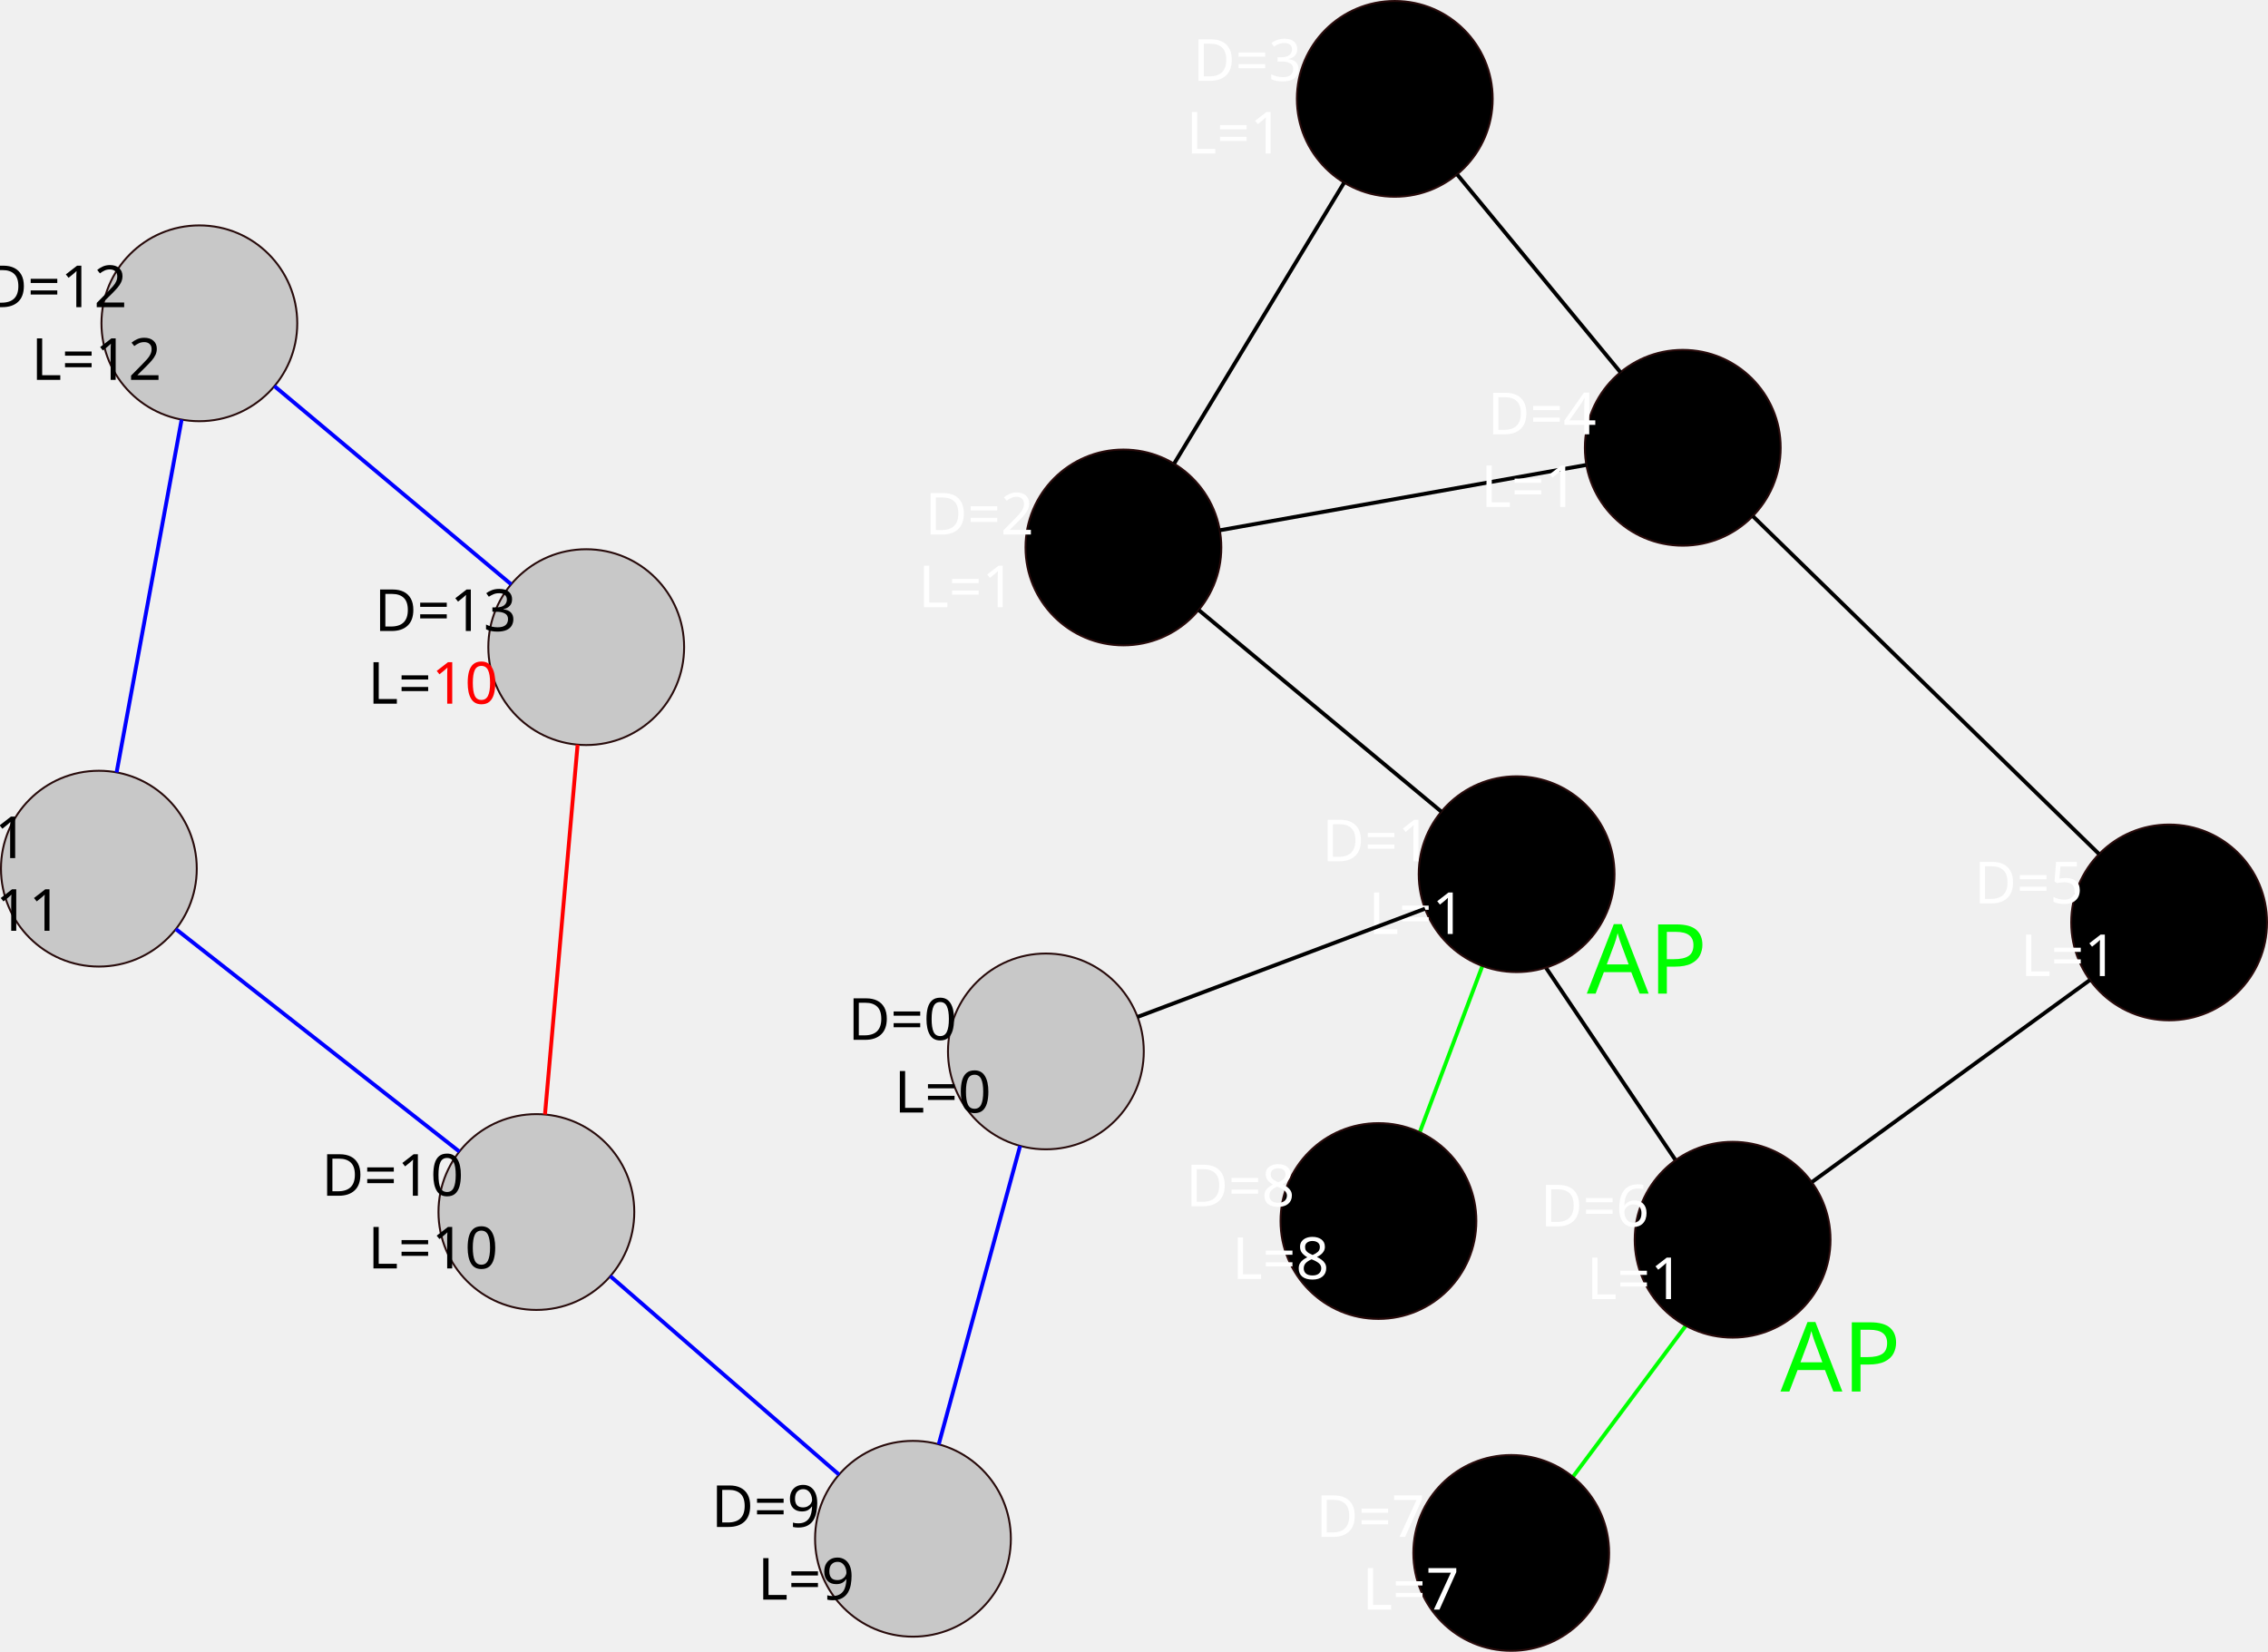
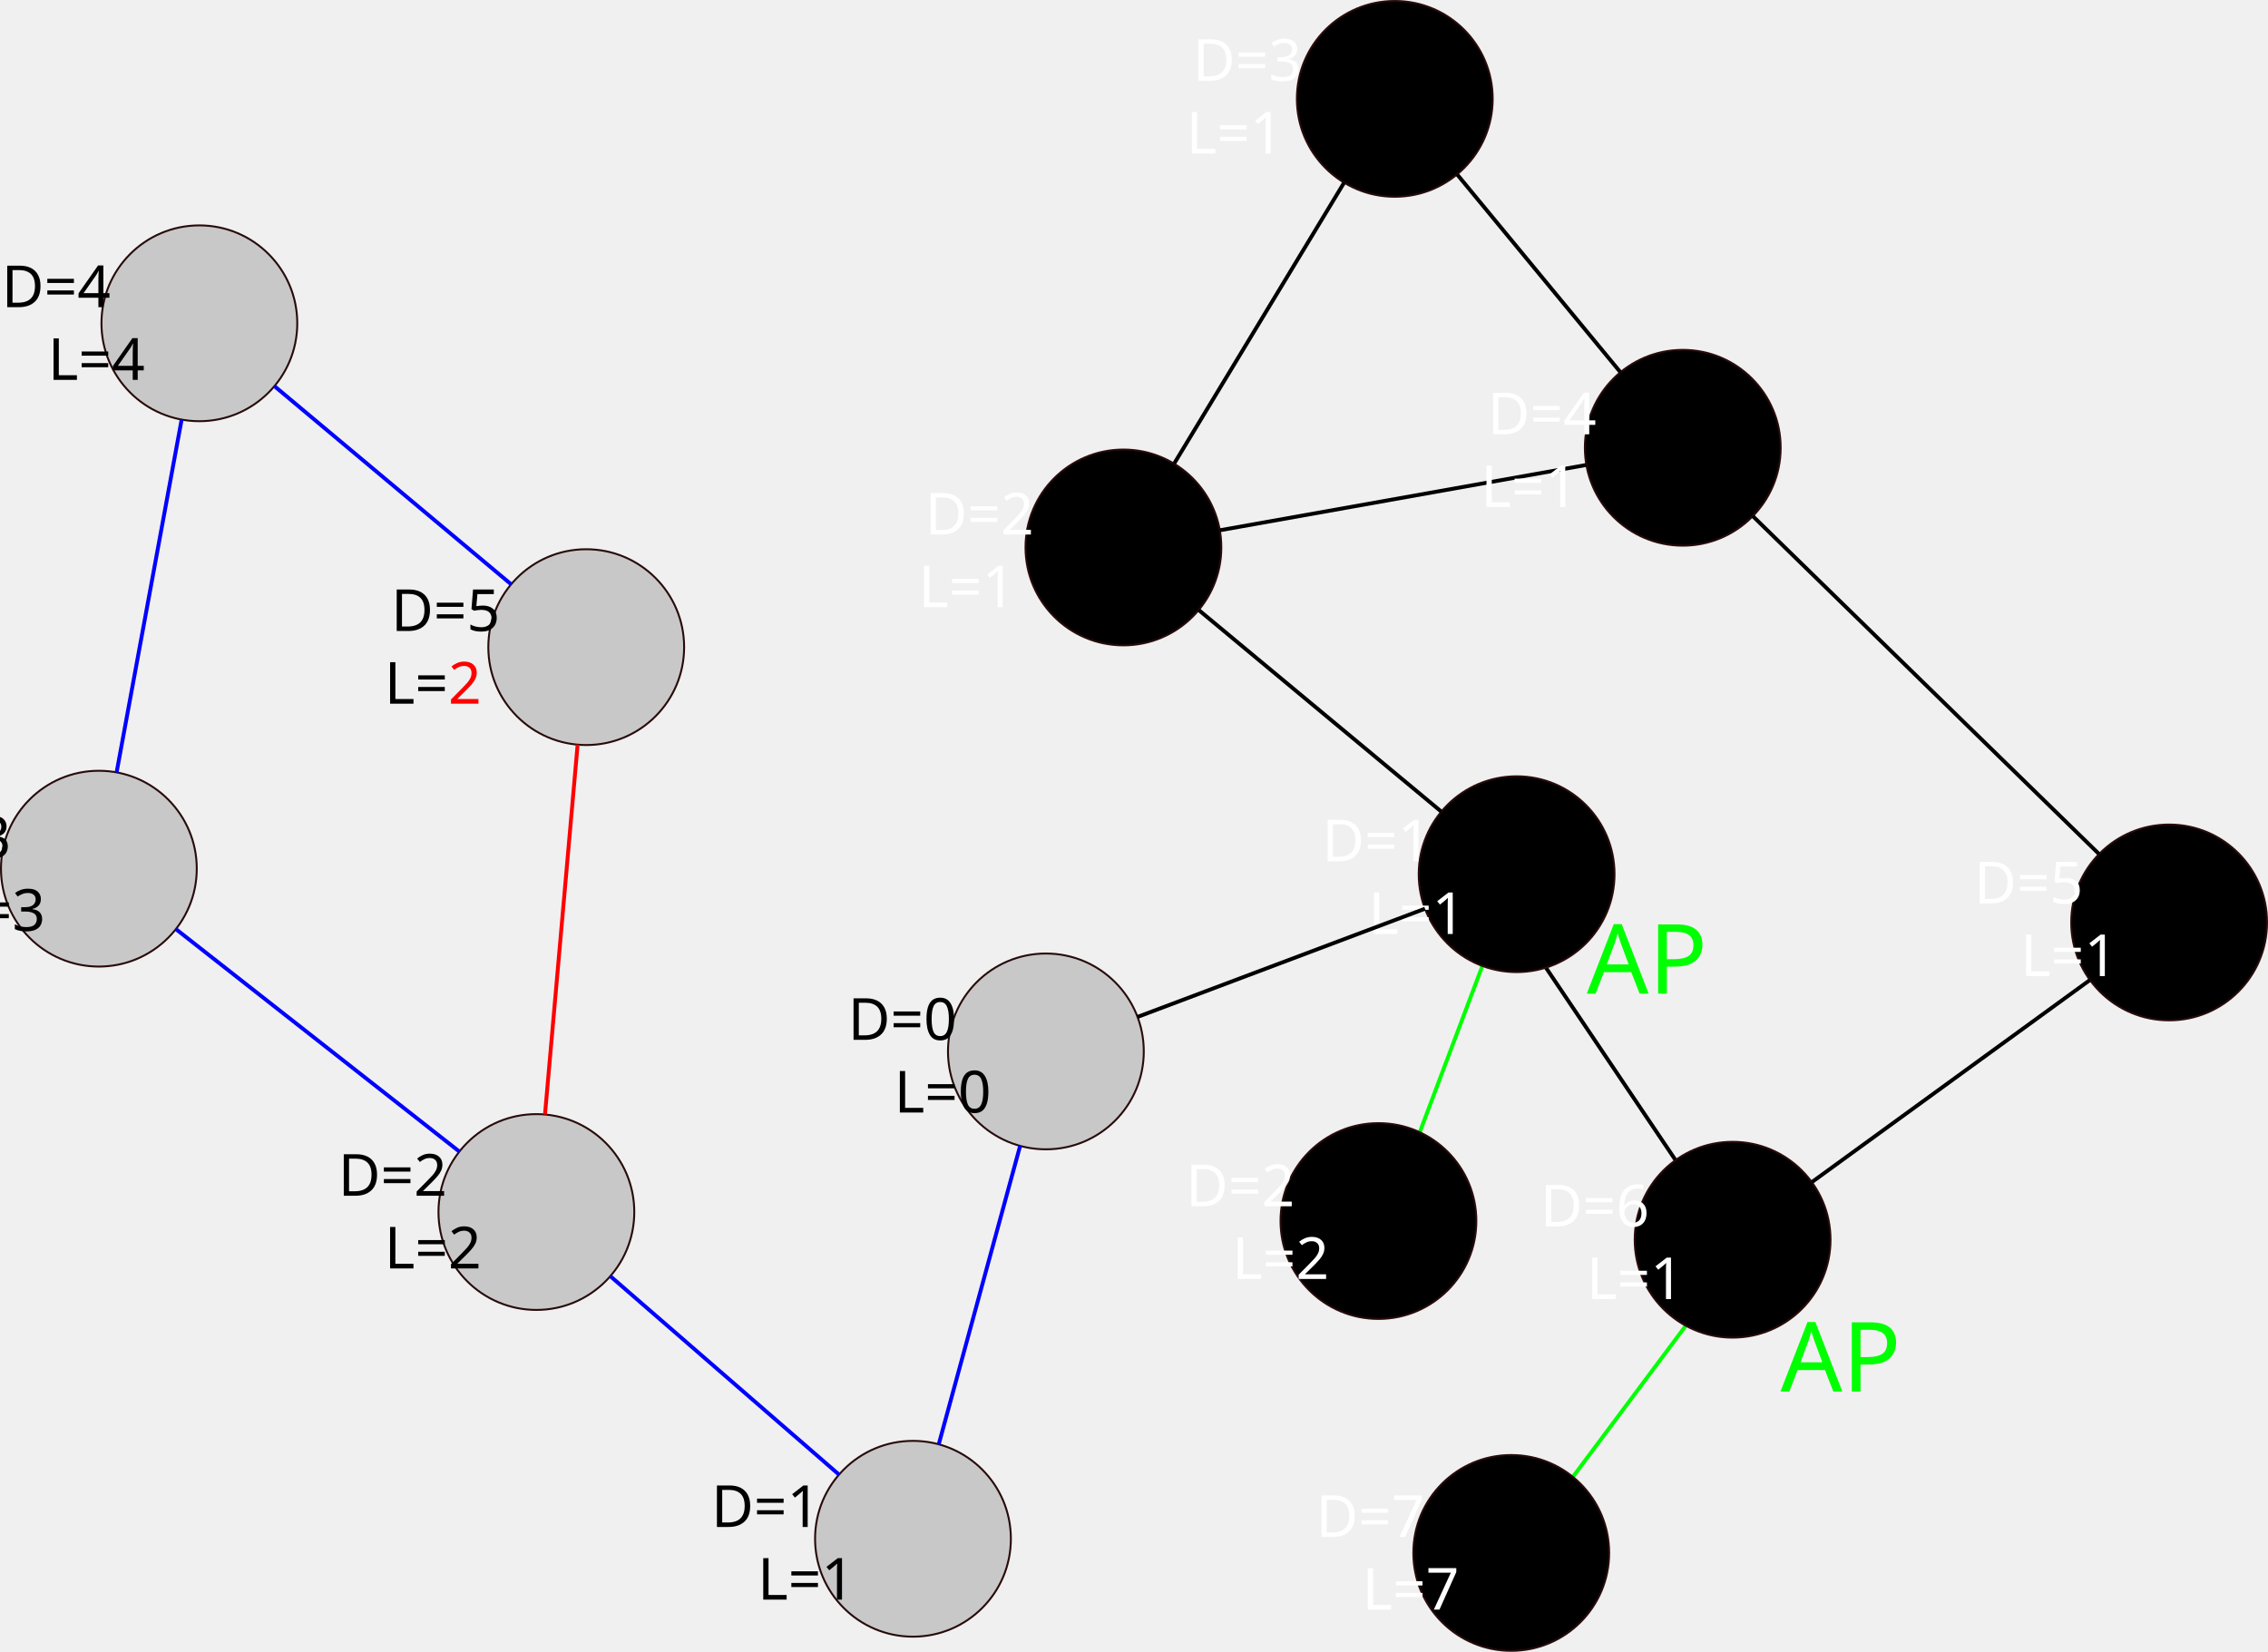
<svg xmlns="http://www.w3.org/2000/svg" width="585.037" height="426.087" id="svg2" version="1.0">
  <defs id="defs4">
    </defs>
  <g id="layer1" transform="translate(-68.7819,-91.14408)">
    <path style="fill:none;fill-opacity:0.75;fill-rule:evenodd;stroke:#00ff00;stroke-width:1px;stroke-linecap:butt;stroke-linejoin:miter;stroke-opacity:1" d="M 356.786,317.159 L 391.071,226.087" id="path2473" transform="translate(68.7819,91.14408)" />
    <path style="fill:none;fill-opacity:0.75;fill-rule:evenodd;stroke:#000000;stroke-width:1px;stroke-linecap:butt;stroke-linejoin:miter;stroke-opacity:1" d="M 451.538,316.971 L 518.208,415.966" id="path2425" />
    <path style="fill:none;fill-opacity:0.75;fill-rule:evenodd;stroke:#00ff00;stroke-width:1px;stroke-linecap:butt;stroke-linejoin:miter;stroke-opacity:1" d="M 457.599,494.758 L 517.198,414.956" id="path2433" />
    <path style="opacity:1;fill:#c8c8c8;fill-opacity:1;stroke:#280b0b;stroke-width:0.5;stroke-miterlimit:4;stroke-dasharray:none;stroke-opacity:1" id="path2383" d="m 145.462,174.54 a 25.254,25.254 0 0 1 -25.254,25.254 25.254,25.254 0 0 1 -25.254,-25.254 25.254,25.254 0 0 1 25.254,-25.254 25.254,25.254 0 0 1 25.254,25.254 z" />
    <path style="opacity:1;fill:#c8c8c8;fill-opacity:1;stroke:#280b0b;stroke-width:0.5;stroke-miterlimit:4;stroke-dasharray:none;stroke-opacity:1" id="path2385" d="m 145.462,174.54 a 25.254,25.254 0 0 1 -25.254,25.254 25.254,25.254 0 0 1 -25.254,-25.254 25.254,25.254 0 0 1 25.254,-25.254 25.254,25.254 0 0 1 25.254,25.254 z" transform="translate(-25.92244,140.6797)" />
    <path style="opacity:1;fill:#c8c8c8;fill-opacity:1;stroke:#280b0b;stroke-width:0.5;stroke-miterlimit:4;stroke-dasharray:none;stroke-opacity:1" id="path2389" d="m 145.462,174.54 a 25.254,25.254 0 0 1 -25.254,25.254 25.254,25.254 0 0 1 -25.254,-25.254 25.254,25.254 0 0 1 25.254,-25.254 25.254,25.254 0 0 1 25.254,25.254 z" transform="translate(99.79185,83.53684)" />
    <path style="opacity:1;fill:#c8c8c8;fill-opacity:1;stroke:#280b0b;stroke-width:0.5;stroke-miterlimit:4;stroke-dasharray:none;stroke-opacity:1" id="path2391" d="m 145.462,174.54 a 25.254,25.254 0 0 1 -25.254,25.254 25.254,25.254 0 0 1 -25.254,-25.254 25.254,25.254 0 0 1 25.254,-25.254 25.254,25.254 0 0 1 25.254,25.254 z" transform="translate(86.93471,229.2511)" />
    <path style="opacity:1;fill:#c8c8c8;fill-opacity:1;stroke:#280b0b;stroke-width:0.5;stroke-miterlimit:4;stroke-dasharray:none;stroke-opacity:1" id="path2393" d="m 145.462,174.54 a 25.254,25.254 0 0 1 -25.254,25.254 25.254,25.254 0 0 1 -25.254,-25.254 25.254,25.254 0 0 1 25.254,-25.254 25.254,25.254 0 0 1 25.254,25.254 z" transform="translate(184.0776,313.5368)" />
    <path style="opacity:1;fill:#c8c8c8;fill-opacity:1;stroke:#280b0b;stroke-width:0.5;stroke-miterlimit:4;stroke-dasharray:none;stroke-opacity:1" id="path2395" d="m 145.462,174.54 a 25.254,25.254 0 0 1 -25.254,25.254 25.254,25.254 0 0 1 -25.254,-25.254 25.254,25.254 0 0 1 25.254,-25.254 25.254,25.254 0 0 1 25.254,25.254 z" transform="translate(218.3633,187.8226)" />
    <path style="opacity:1;fill:#000000;fill-opacity:1;stroke:#280b0b;stroke-width:0.5;stroke-miterlimit:4;stroke-dasharray:none;stroke-opacity:1" id="path2397" d="m 145.462,174.54 a 25.254,25.254 0 0 1 -25.254,25.254 25.254,25.254 0 0 1 -25.254,-25.254 25.254,25.254 0 0 1 25.254,-25.254 25.254,25.254 0 0 1 25.254,25.254 z" transform="translate(238.3633,57.82255)" />
    <path style="opacity:1;fill:#000000;fill-opacity:1;stroke:#280b0b;stroke-width:0.5;stroke-miterlimit:4;stroke-dasharray:none;stroke-opacity:1" id="path2399" d="m 145.462,174.54 a 25.254,25.254 0 0 1 -25.254,25.254 25.254,25.254 0 0 1 -25.254,-25.254 25.254,25.254 0 0 1 25.254,-25.254 25.254,25.254 0 0 1 25.254,25.254 z" transform="translate(308.3633,-57.89173)" />
    <path style="opacity:1;fill:#000000;fill-opacity:1;stroke:#280b0b;stroke-width:0.5;stroke-miterlimit:4;stroke-dasharray:none;stroke-opacity:1" id="path2401" d="m 145.462,174.54 a 25.254,25.254 0 0 1 -25.254,25.254 25.254,25.254 0 0 1 -25.254,-25.254 25.254,25.254 0 0 1 25.254,-25.254 25.254,25.254 0 0 1 25.254,25.254 z" transform="translate(382.649,32.10827)" />
    <path style="opacity:1;fill:#000000;fill-opacity:1;stroke:#280b0b;stroke-width:0.5;stroke-miterlimit:4;stroke-dasharray:none;stroke-opacity:1" id="path2403" d="m 145.462,174.54 a 25.254,25.254 0 0 1 -25.254,25.254 25.254,25.254 0 0 1 -25.254,-25.254 25.254,25.254 0 0 1 25.254,-25.254 25.254,25.254 0 0 1 25.254,25.254 z" transform="translate(339.7919,142.1083)" />
    <path style="opacity:1;fill:#000000;fill-opacity:1;stroke:#280b0b;stroke-width:0.5;stroke-miterlimit:4;stroke-dasharray:none;stroke-opacity:1" id="path2405" d="m 145.462,174.54 a 25.254,25.254 0 0 1 -25.254,25.254 25.254,25.254 0 0 1 -25.254,-25.254 25.254,25.254 0 0 1 25.254,-25.254 25.254,25.254 0 0 1 25.254,25.254 z" transform="translate(395.5061,236.394)" />
    <path style="opacity:1;fill:#000000;fill-opacity:1;stroke:#280b0b;stroke-width:0.5;stroke-miterlimit:4;stroke-dasharray:none;stroke-opacity:1" id="path2429" d="m 145.462,174.54 a 25.254,25.254 0 0 1 -25.254,25.254 25.254,25.254 0 0 1 -25.254,-25.254 25.254,25.254 0 0 1 25.254,-25.254 25.254,25.254 0 0 1 25.254,25.254 z" transform="translate(508.1067,154.5533)" />
    <path style="opacity:1;fill:#000000;fill-opacity:1;stroke:#280b0b;stroke-width:0.5;stroke-miterlimit:4;stroke-dasharray:none;stroke-opacity:1" id="path2431" d="m 145.462,174.54 a 25.254,25.254 0 0 1 -25.254,25.254 25.254,25.254 0 0 1 -25.254,-25.254 25.254,25.254 0 0 1 25.254,-25.254 25.254,25.254 0 0 1 25.254,25.254 z" transform="translate(338.4011,317.1879)" />
    <path style="opacity:1;fill:#000000;fill-opacity:1;stroke:#280b0b;stroke-width:0.5;stroke-miterlimit:4;stroke-dasharray:none;stroke-opacity:1" id="path2469" d="m 145.462,174.54 a 25.254,25.254 0 0 1 -25.254,25.254 25.254,25.254 0 0 1 -25.254,-25.254 25.254,25.254 0 0 1 25.254,-25.254 25.254,25.254 0 0 1 25.254,25.254 z" transform="translate(304.1474,231.5749)" />
    <text xml:space="preserve" style="font-style:normal;font-weight:normal;font-size:40px;line-height:125%;font-family:sans-serif;letter-spacing:0px;word-spacing:0px;fill:#000000;fill-opacity:1;stroke:none;stroke-width:1px;stroke-linecap:butt;stroke-linejoin:miter;stroke-opacity:1" x="337.959" y="359.374" id="text4158">
      <tspan id="tspan4160" x="337.959" y="359.374" style="font-size:15px;text-align:center;text-anchor:middle">D=0</tspan>
      <tspan x="337.959" y="378.124" id="tspan4162" style="font-size:15px;text-align:center;text-anchor:middle">L=0</tspan>
    </text>
    <text xml:space="preserve" style="font-style:normal;font-weight:normal;font-size:40px;line-height:125%;font-family:sans-serif;letter-spacing:0px;word-spacing:0px;fill:#ffffff;fill-opacity:1;stroke:none;stroke-width:1px;stroke-linecap:butt;stroke-linejoin:miter;stroke-opacity:1;" x="460.262" y="313.317" id="text4158-7">
      <tspan id="tspan4160-0" x="460.262" y="313.317" style="font-size:15px;text-align:center;text-anchor:middle;fill:#ffffff;fill-opacity:1;">D=1</tspan>
      <tspan x="460.262" y="332.067" id="tspan4162-3" style="font-size:15px;text-align:center;text-anchor:middle;fill:#ffffff;fill-opacity:1;">L=1</tspan>
    </text>
    <path style="fill:none;fill-rule:evenodd;stroke:#000000;stroke-width:1px;stroke-linecap:butt;stroke-linejoin:miter;stroke-opacity:1" d="m 362.205,353.465 74.161,-27.919" id="path4185" />
    <path style="fill:none;fill-rule:evenodd;stroke:#000000;stroke-width:1px;stroke-linecap:butt;stroke-linejoin:miter;stroke-opacity:1" d="M 440.577,300.508 377.994,248.502" id="path4187" />
    <path style="fill:none;fill-rule:evenodd;stroke:#000000;stroke-width:1px;stroke-linecap:butt;stroke-linejoin:miter;stroke-opacity:1" d="m 383.433,227.931 94.562,-16.853" id="path4189" />
    <path style="fill:none;fill-rule:evenodd;stroke:#000000;stroke-width:1px;stroke-linecap:butt;stroke-linejoin:miter;stroke-opacity:1" d="m 371.643,210.755 43.858,-72.5" id="path4191" />
    <path style="fill:none;fill-rule:evenodd;stroke:#000000;stroke-width:1px;stroke-linecap:butt;stroke-linejoin:miter;stroke-opacity:1" d="m 444.647,136.124 42.135,51.048" id="path4193" />
    <path style="fill:none;fill-rule:evenodd;stroke:#000000;stroke-width:1px;stroke-linecap:butt;stroke-linejoin:miter;stroke-opacity:1" d="m 520.93,224.287 89.312,87.167" id="path4195" />
    <path style="fill:none;fill-rule:evenodd;stroke:#000000;stroke-width:1px;stroke-linecap:butt;stroke-linejoin:miter;stroke-opacity:1" d="m 536.142,396.086 71.745,-52.146" id="path4197" />
    <path style="fill:none;fill-rule:evenodd;stroke:#0000ff;stroke-width:1px;stroke-linecap:butt;stroke-linejoin:miter;stroke-opacity:1" d="m 331.927,386.726 -20.996,76.987" id="path4199" />
    <path style="fill:none;fill-rule:evenodd;stroke:#0000ff;stroke-width:1px;stroke-linecap:butt;stroke-linejoin:miter;stroke-opacity:1" d="m 226.217,420.341 58.994,51.186" id="path4201" />
    <path style="fill:none;fill-rule:evenodd;stroke:#0000ff;stroke-width:1px;stroke-linecap:butt;stroke-linejoin:miter;stroke-opacity:1" d="m 114.152,330.81 73.125,57.389" id="path4203" />
    <path style="fill:none;fill-rule:evenodd;stroke:#0000ff;stroke-width:1px;stroke-linecap:butt;stroke-linejoin:miter;stroke-opacity:1" d="M 115.632,199.375 98.862,290.384" id="path4205" />
    <path style="fill:none;fill-rule:evenodd;stroke:#0000ff;stroke-width:1px;stroke-linecap:butt;stroke-linejoin:miter;stroke-opacity:1" d="m 139.572,190.75 61.063,51.117" id="path4207" />
    <path style="fill:none;fill-rule:evenodd;stroke:#ff0000;stroke-width:1px;stroke-linecap:butt;stroke-linejoin:miter;stroke-opacity:1" d="m 217.78,283.232 -8.418,95.403" id="path4209" />
    <text xml:space="preserve" style="font-style:normal;font-weight:normal;font-size:40px;line-height:125%;font-family:sans-serif;letter-spacing:0px;word-spacing:0px;fill:#ffffff;fill-opacity:1;stroke:none;stroke-width:1px;stroke-linecap:butt;stroke-linejoin:miter;stroke-opacity:1;" x="357.833" y="229.031" id="text4158-1">
      <tspan id="tspan4160-08" x="357.833" y="229.031" style="font-size:15px;text-align:center;text-anchor:middle;fill:#ffffff;fill-opacity:1;">D=2</tspan>
      <tspan x="357.833" y="247.781" id="tspan4162-2" style="font-size:15px;text-align:center;text-anchor:middle;fill:#ffffff;fill-opacity:1;">L=<tspan style="fill:#ffffff;fill-opacity:1;" id="tspan4399">1</tspan>
      </tspan>
    </text>
    <text xml:space="preserve" style="font-style:normal;font-weight:normal;font-size:40px;line-height:125%;font-family:sans-serif;letter-spacing:0px;word-spacing:0px;fill:#ffffff;fill-opacity:1;stroke:none;stroke-width:1px;stroke-linecap:butt;stroke-linejoin:miter;stroke-opacity:1;" x="426.943" y="111.994" id="text4158-1-9">
      <tspan id="tspan4160-08-7" x="426.943" y="111.994" style="font-size:15px;text-align:center;text-anchor:middle;fill:#ffffff;fill-opacity:1;">D=3</tspan>
      <tspan x="426.943" y="130.744" id="tspan4162-2-0" style="font-size:15px;text-align:center;text-anchor:middle;fill:#ffffff;fill-opacity:1;">L=<tspan style="fill:#ffffff;fill-opacity:1;" id="tspan4397">1</tspan>
      </tspan>
    </text>
    <text xml:space="preserve" style="font-style:normal;font-weight:normal;font-size:40px;line-height:125%;font-family:sans-serif;letter-spacing:0px;word-spacing:0px;fill:#ffffff;fill-opacity:1;stroke:none;stroke-width:1px;stroke-linecap:butt;stroke-linejoin:miter;stroke-opacity:1;" x="502.936" y="203.174" id="text4158-1-9-0">
      <tspan id="tspan4160-08-7-1" x="502.936" y="203.174" style="font-size:15px;text-align:center;text-anchor:middle;fill:#ffffff;fill-opacity:1;">D=4</tspan>
      <tspan x="502.936" y="221.924" id="tspan4162-2-0-0" style="font-size:15px;text-align:center;text-anchor:middle;fill:#ffffff;fill-opacity:1;">L=1<tspan style="fill:#ffffff;fill-opacity:1;" id="tspan4395" />
      </tspan>
    </text>
    <text xml:space="preserve" style="font-style:normal;font-weight:normal;font-size:40px;line-height:125%;font-family:sans-serif;letter-spacing:0px;word-spacing:0px;fill:#ffffff;fill-opacity:1;stroke:none;stroke-width:1px;stroke-linecap:butt;stroke-linejoin:miter;stroke-opacity:1;" x="628.471" y="324.181" id="text4158-1-9-0-0">
      <tspan id="tspan4160-08-7-1-0" x="628.471" y="324.181" style="font-size:15px;text-align:center;text-anchor:middle;fill:#ffffff;fill-opacity:1;">D=5</tspan>
      <tspan x="628.471" y="342.931" id="tspan4162-2-0-0-1" style="font-size:15px;text-align:center;text-anchor:middle;fill:#ffffff;fill-opacity:1;">L=1</tspan>
    </text>
    <text xml:space="preserve" style="font-style:normal;font-weight:normal;font-size:40px;line-height:125%;font-family:sans-serif;letter-spacing:0px;word-spacing:0px;fill:#ffffff;fill-opacity:1;stroke:none;stroke-width:1px;stroke-linecap:butt;stroke-linejoin:miter;stroke-opacity:1;" x="516.562" y="407.503" id="text4158-1-9-0-0-9">
      <tspan id="tspan4160-08-7-1-0-5" x="516.562" y="407.503" style="font-size:15px;text-align:center;text-anchor:middle;fill:#ffffff;fill-opacity:1;">D=6</tspan>
      <tspan x="516.562" y="426.253" id="tspan4162-2-0-0-1-6" style="font-size:15px;text-align:center;text-anchor:middle;fill:#ffffff;fill-opacity:1;">L=1</tspan>
    </text>
    <text xml:space="preserve" style="font-style:normal;font-weight:normal;font-size:40px;line-height:125%;font-family:sans-serif;letter-spacing:0px;word-spacing:0px;fill:#ffffff;fill-opacity:1;stroke:none;stroke-width:1px;stroke-linecap:butt;stroke-linejoin:miter;stroke-opacity:1;" x="458.665" y="487.602" id="text4158-1-9-0-0-9-9">
      <tspan id="tspan4160-08-7-1-0-5-9" x="458.665" y="487.602" style="font-size:15px;text-align:center;text-anchor:middle;fill:#ffffff;fill-opacity:1;">D=7</tspan>
      <tspan x="458.665" y="506.352" id="tspan4162-2-0-0-1-6-5" style="font-size:15px;text-align:center;text-anchor:middle;fill:#ffffff;fill-opacity:1;">L=7</tspan>
    </text>
    <text xml:space="preserve" style="font-style:normal;font-weight:normal;font-size:40px;line-height:125%;font-family:sans-serif;letter-spacing:0px;word-spacing:0px;fill:#000000;fill-opacity:1;stroke:none;stroke-width:1px;stroke-linecap:butt;stroke-linejoin:miter;stroke-opacity:1" x="528.068" y="450.088" id="text4371">
      <tspan id="tspan4373" x="528.068" y="450.088" style="font-size:25px;fill:#00ff00;fill-opacity:1">AP</tspan>
    </text>
-     <text xml:space="preserve" style="font-style:normal;font-weight:normal;font-size:40px;line-height:125%;font-family:sans-serif;letter-spacing:0px;word-spacing:0px;fill:#ffffff;fill-opacity:1;stroke:none;stroke-width:1px;stroke-linecap:butt;stroke-linejoin:miter;stroke-opacity:1;" x="425.123" y="402.308" id="text4158-7-0">
-       <tspan id="tspan4160-0-9" x="425.123" y="402.308" style="font-size:15px;text-align:center;text-anchor:middle;fill:#ffffff;fill-opacity:1;">D=8</tspan>
-       <tspan x="425.123" y="421.058" id="tspan4162-3-1" style="font-size:15px;text-align:center;text-anchor:middle;fill:#ffffff;fill-opacity:1;">L=8</tspan>
+     <text xml:space="preserve" style="font-style:normal;font-weight:normal;font-size:40px;line-height:125%;font-family:sans-serif;letter-spacing:0px;word-spacing:0px;fill:#ffffff;fill-opacity:1;stroke:none;stroke-width:1px;stroke-linecap:butt;stroke-linejoin:miter;stroke-opacity:1" x="425.123" y="402.308" id="text4158-7-0">
+       <tspan id="tspan4160-0-9" x="425.123" y="402.308" style="font-size:15px;text-align:center;text-anchor:middle;fill:#ffffff;fill-opacity:1">D=2</tspan>
+       <tspan x="425.123" y="421.058" id="tspan4162-3-1" style="font-size:15px;text-align:center;text-anchor:middle;fill:#ffffff;fill-opacity:1">L=2</tspan>
    </text>
    <text xml:space="preserve" style="font-style:normal;font-weight:normal;font-size:40px;line-height:125%;font-family:sans-serif;letter-spacing:0px;word-spacing:0px;fill:#000000;fill-opacity:1;stroke:none;stroke-width:1px;stroke-linecap:butt;stroke-linejoin:miter;stroke-opacity:1" x="478.1" y="347.446" id="text4371-3">
      <tspan id="tspan4373-6" x="478.1" y="347.446" style="font-size:25px;fill:#00ff00;fill-opacity:1">AP</tspan>
    </text>
    <text xml:space="preserve" style="font-style:normal;font-weight:normal;font-size:40px;line-height:125%;font-family:sans-serif;letter-spacing:0px;word-spacing:0px;fill:#000000;fill-opacity:1;stroke:none;stroke-width:1px;stroke-linecap:butt;stroke-linejoin:miter;stroke-opacity:1" x="302.721" y="485.032" id="text4158-6">
-       <tspan id="tspan4160-3" x="302.721" y="485.032" style="font-size:15px;text-align:center;text-anchor:middle">D=9</tspan>
-       <tspan x="302.721" y="503.782" id="tspan4162-26" style="font-size:15px;text-align:center;text-anchor:middle">L=9</tspan>
+       <tspan id="tspan4160-3" x="302.721" y="485.032" style="font-size:15px;text-align:center;text-anchor:middle">D=1</tspan>
+       <tspan x="302.721" y="503.782" id="tspan4162-26" style="font-size:15px;text-align:center;text-anchor:middle">L=1</tspan>
    </text>
    <text xml:space="preserve" style="font-style:normal;font-weight:normal;font-size:40px;line-height:125%;font-family:sans-serif;letter-spacing:0px;word-spacing:0px;fill:#000000;fill-opacity:1;stroke:none;stroke-width:1px;stroke-linecap:butt;stroke-linejoin:miter;stroke-opacity:1" x="206.463" y="399.594" id="text4158-6-7">
-       <tspan id="tspan4160-3-9" x="206.463" y="399.594" style="font-size:15px;text-align:center;text-anchor:middle">D=10</tspan>
-       <tspan x="206.463" y="418.344" id="tspan4162-26-7" style="font-size:15px;text-align:center;text-anchor:middle">L=10</tspan>
+       <tspan id="tspan4160-3-9" x="206.463" y="399.594" style="font-size:15px;text-align:center;text-anchor:middle">D=2</tspan>
+       <tspan x="206.463" y="418.344" id="tspan4162-26-7" style="font-size:15px;text-align:center;text-anchor:middle">L=2</tspan>
    </text>
    <text xml:space="preserve" style="font-style:normal;font-weight:normal;font-size:40px;line-height:125%;font-family:sans-serif;letter-spacing:0px;word-spacing:0px;fill:#000000;fill-opacity:1;stroke:none;stroke-width:1px;stroke-linecap:butt;stroke-linejoin:miter;stroke-opacity:1" x="94.003" y="312.498" id="text4158-6-7-6">
-       <tspan id="tspan4160-3-9-2" x="94.003" y="312.498" style="font-size:15px;text-align:center;text-anchor:middle">D=11</tspan>
-       <tspan x="94.003" y="331.248" id="tspan4162-26-7-9" style="font-size:15px;text-align:center;text-anchor:middle">L=11</tspan>
+       <tspan id="tspan4160-3-9-2" x="94.003" y="312.498" style="font-size:15px;text-align:center;text-anchor:middle">D=3</tspan>
+       <tspan x="94.003" y="331.248" id="tspan4162-26-7-9" style="font-size:15px;text-align:center;text-anchor:middle">L=3</tspan>
    </text>
    <text xml:space="preserve" style="font-style:normal;font-weight:normal;font-size:40px;line-height:125%;font-family:sans-serif;letter-spacing:0px;word-spacing:0px;fill:#000000;fill-opacity:1;stroke:none;stroke-width:1px;stroke-linecap:butt;stroke-linejoin:miter;stroke-opacity:1" x="119.653" y="170.377" id="text4158-6-7-6-8">
-       <tspan id="tspan4160-3-9-2-8" x="119.653" y="170.377" style="font-size:15px;text-align:center;text-anchor:middle">D=12</tspan>
-       <tspan x="119.653" y="189.127" id="tspan4162-26-7-9-5" style="font-size:15px;text-align:center;text-anchor:middle">L=12</tspan>
+       <tspan id="tspan4160-3-9-2-8" x="119.653" y="170.377" style="font-size:15px;text-align:center;text-anchor:middle">D=4</tspan>
+       <tspan x="119.653" y="189.127" id="tspan4162-26-7-9-5" style="font-size:15px;text-align:center;text-anchor:middle">L=4</tspan>
    </text>
    <text xml:space="preserve" style="font-style:normal;font-weight:normal;font-size:40px;line-height:125%;font-family:sans-serif;letter-spacing:0px;word-spacing:0px;fill:#000000;fill-opacity:1;stroke:none;stroke-width:1px;stroke-linecap:butt;stroke-linejoin:miter;stroke-opacity:1" x="220.121" y="253.915" id="text4158-6-7-6-8-4">
-       <tspan id="tspan4160-3-9-2-8-3" x="220.121" y="253.915" style="font-size:15px;text-align:center;text-anchor:middle">D=13</tspan>
-       <tspan x="220.121" y="272.665" id="tspan4162-26-7-9-5-0" style="font-size:15px;text-align:center;text-anchor:middle">L=<tspan style="fill:#ff0000;fill-opacity:1" id="tspan4549">10</tspan>
+       <tspan id="tspan4160-3-9-2-8-3" x="220.121" y="253.915" style="font-size:15px;text-align:center;text-anchor:middle">D=5</tspan>
+       <tspan x="220.121" y="272.665" id="tspan4162-26-7-9-5-0" style="font-size:15px;text-align:center;text-anchor:middle">L=<tspan style="fill:#ff0000;fill-opacity:1" id="tspan4549">2</tspan>
      </tspan>
    </text>
  </g>
</svg>
